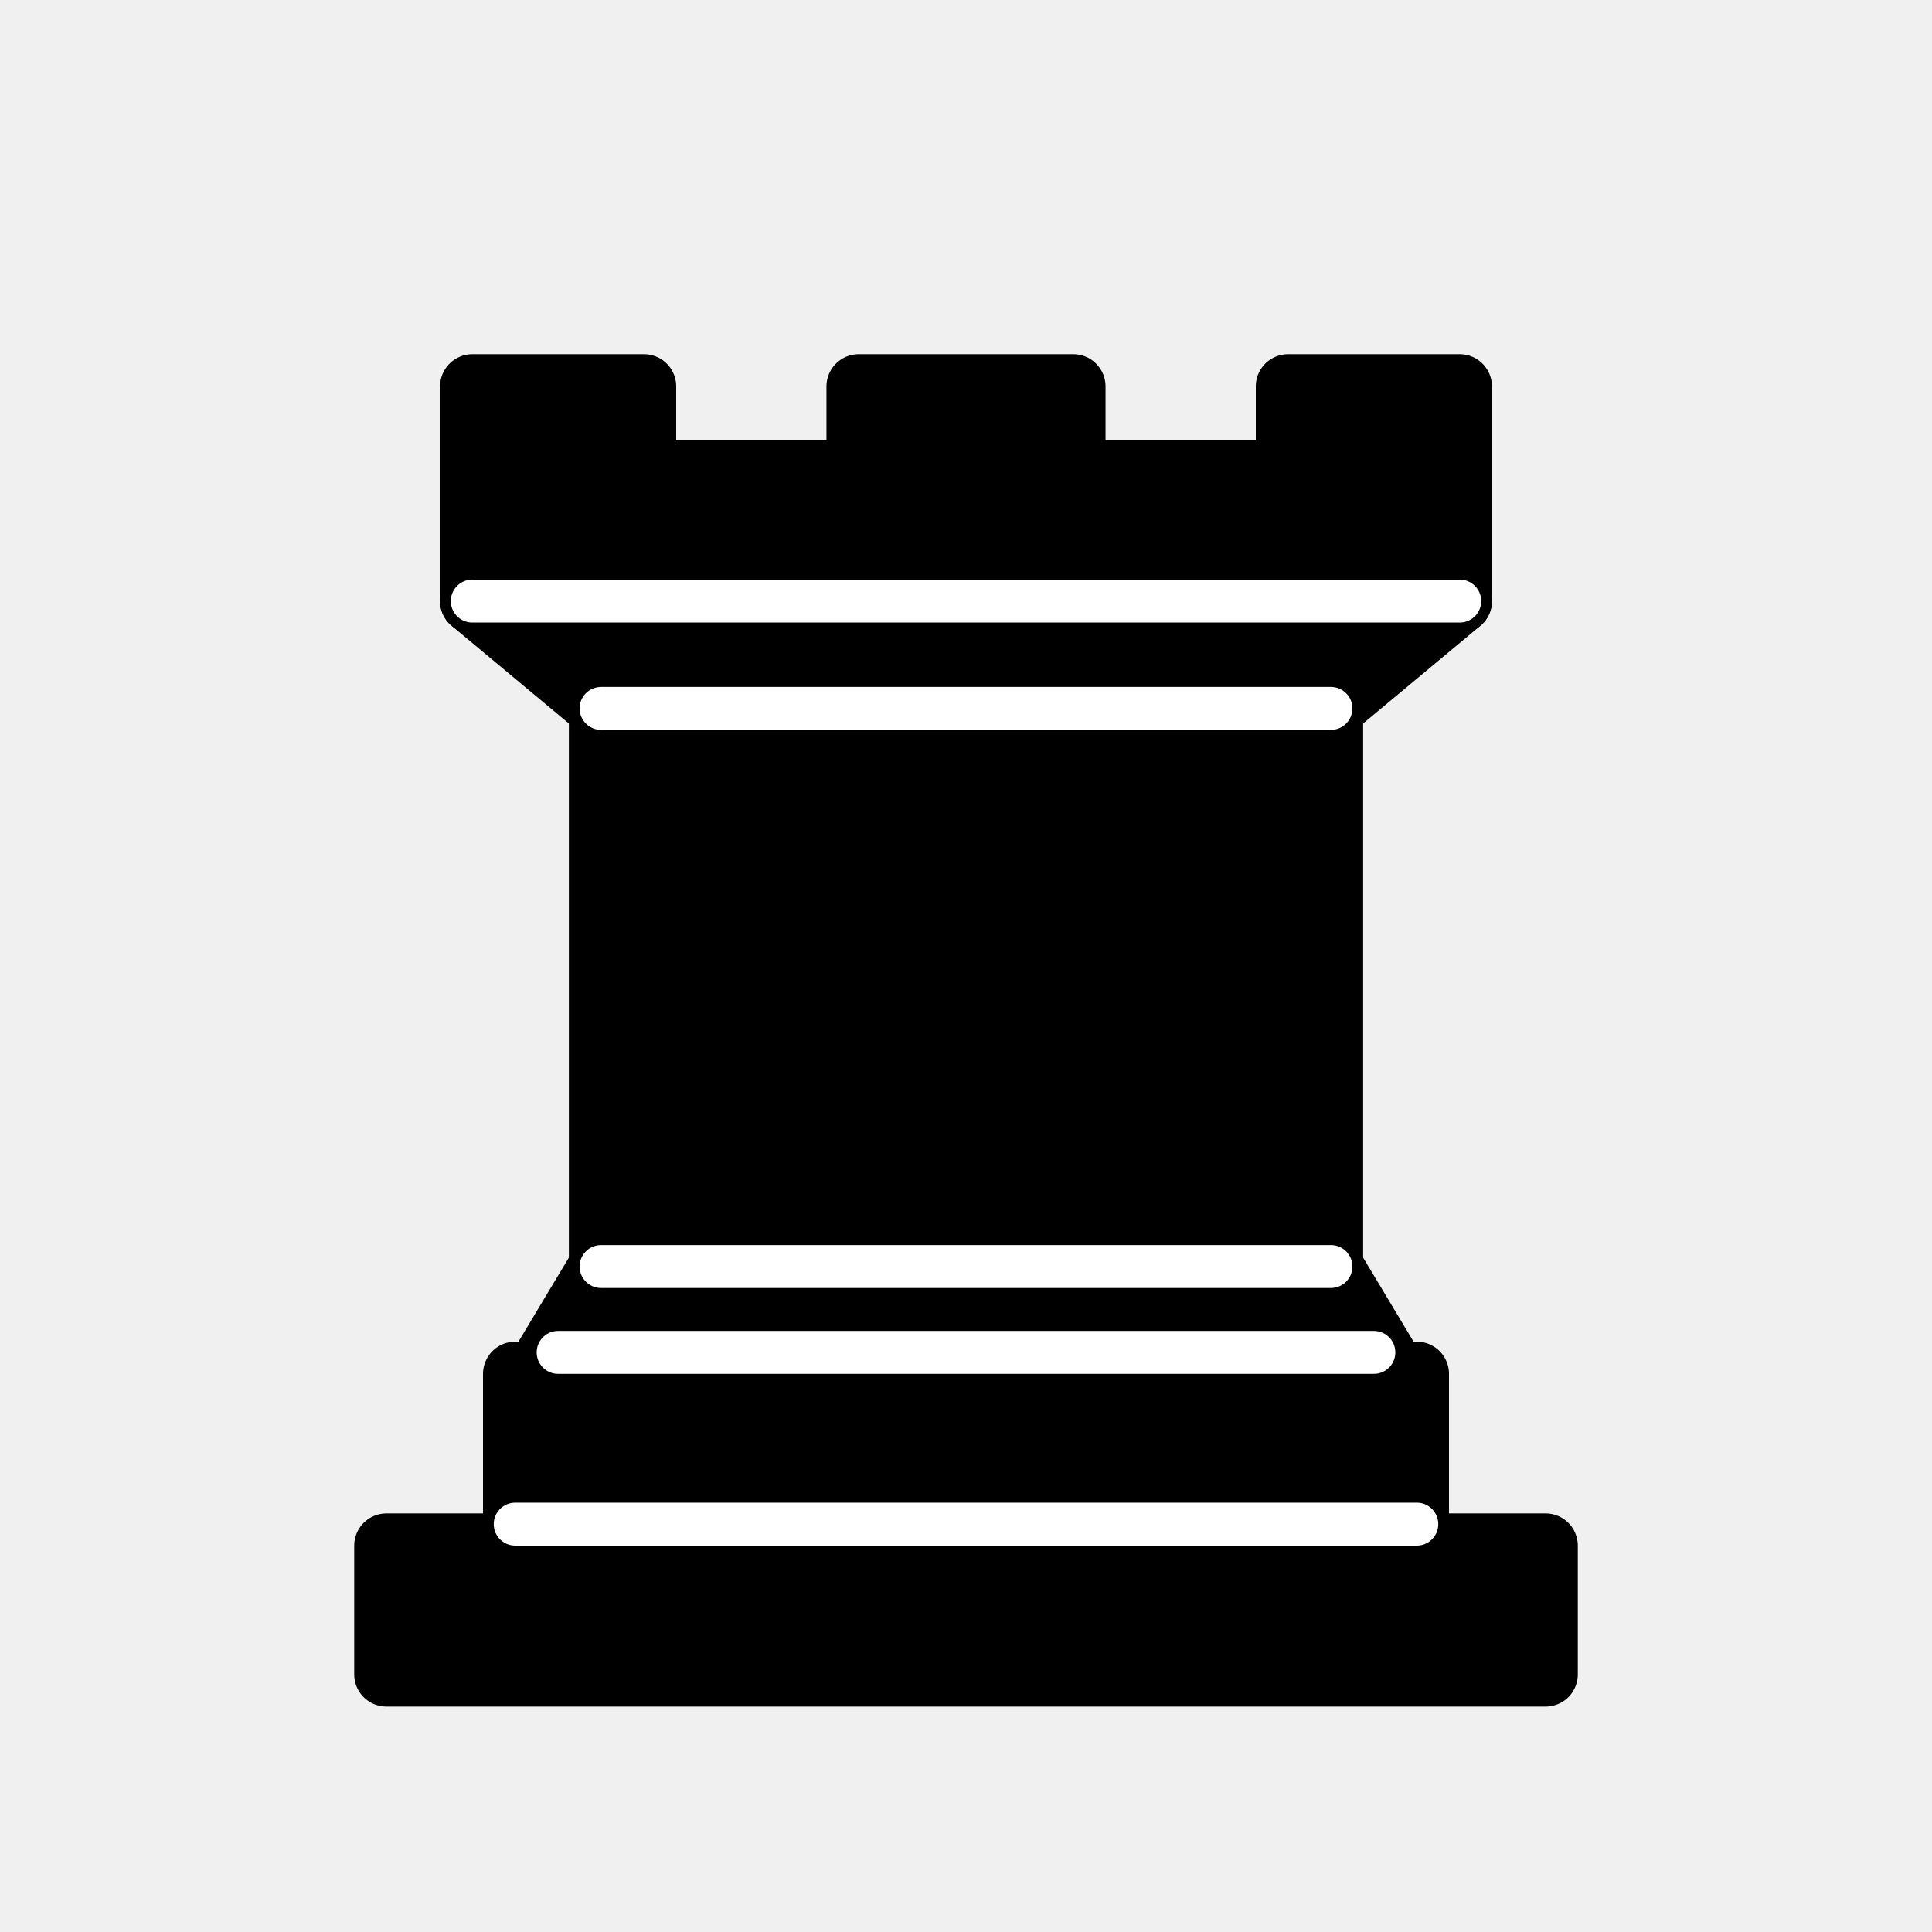
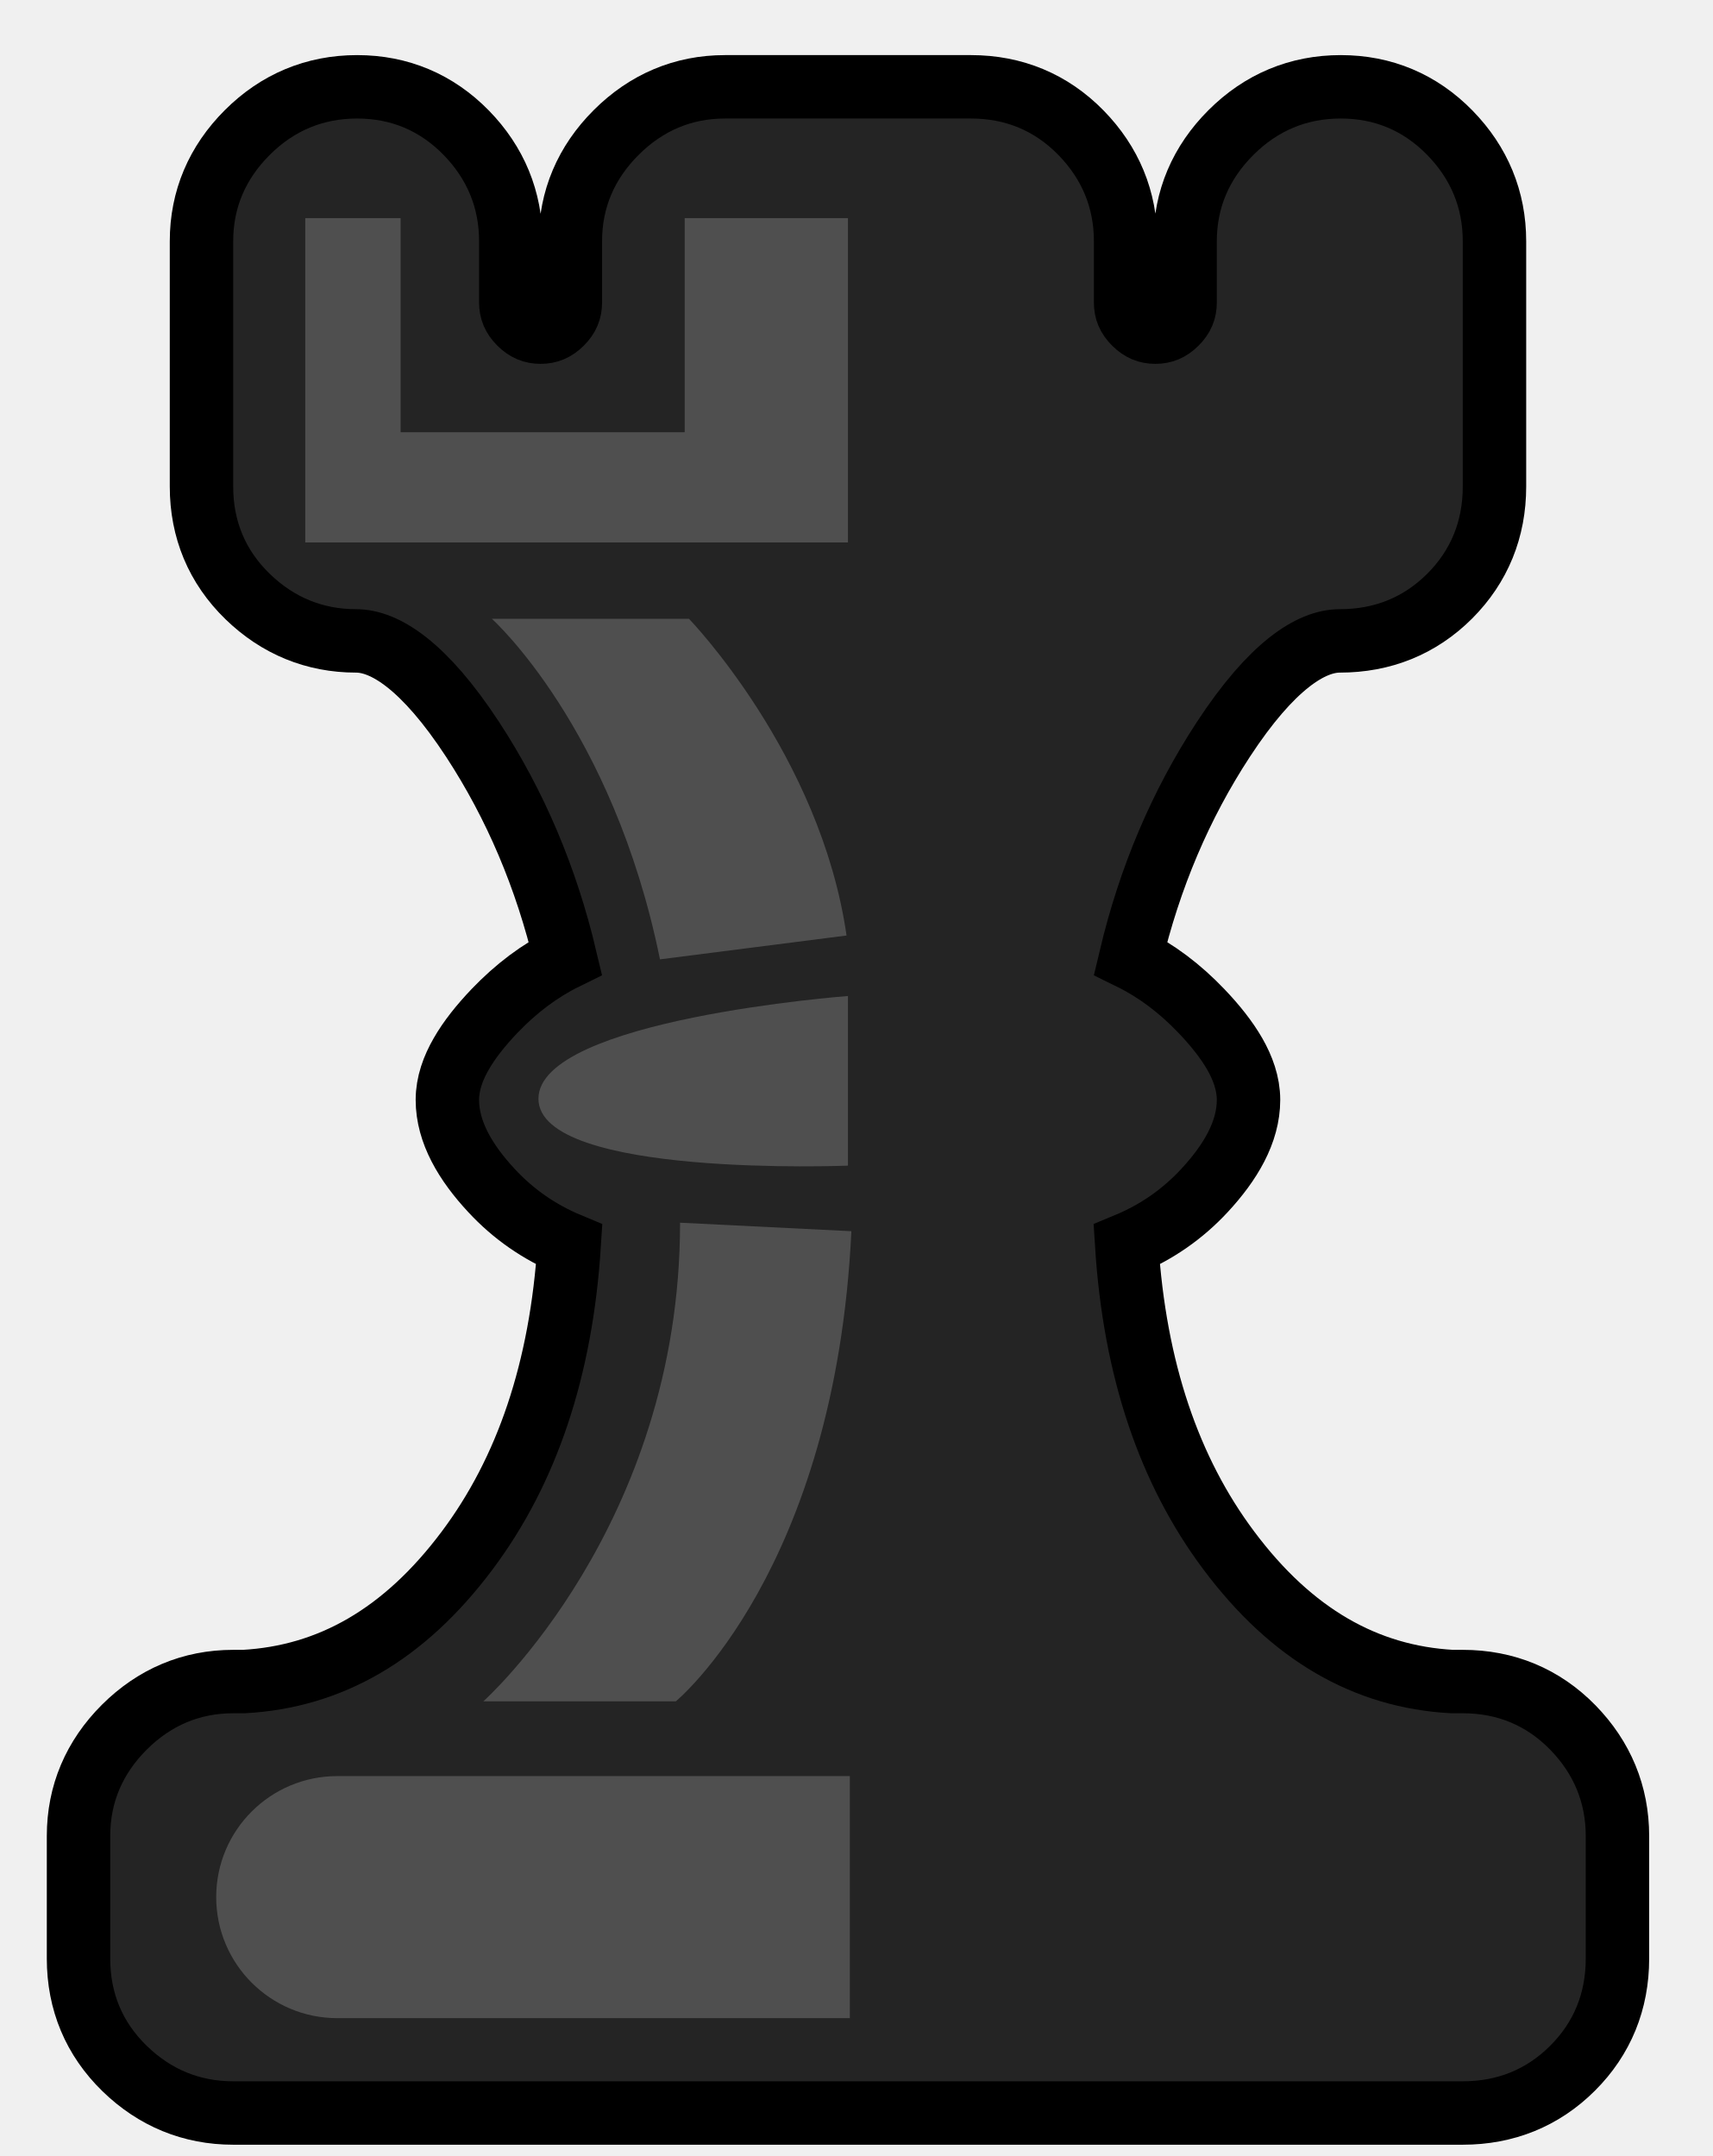
- <svg xmlns="http://www.w3.org/2000/svg" version="1.1" width="45" height="45">
-   <g style="opacity:1; fill:000000; fill-opacity:1; fill-rule:evenodd; stroke:#000000; stroke-width:1.5; stroke-linecap:round;stroke-linejoin:round;stroke-miterlimit:4; stroke-dasharray:none; stroke-opacity:1;">
-     <path d="M 9,39 L 36,39 L 36,36 L 9,36 L 9,39 z " style="stroke-linecap:butt;" />
-     <path d="M 12.5,32 L 14,29.5 L 31,29.5 L 32.5,32 L 12.5,32 z " style="stroke-linecap:butt;" />
-     <path d="M 12,36 L 12,32 L 33,32 L 33,36 L 12,36 z " style="stroke-linecap:butt;" />
-     <path d="M 14,29.5 L 14,16.5 L 31,16.5 L 31,29.5 L 14,29.5 z " style="stroke-linecap:butt;stroke-linejoin:miter;" />
-     <path d="M 14,16.5 L 11,14 L 34,14 L 31,16.5 L 14,16.5 z " style="stroke-linecap:butt;" />
-     <path d="M 11,14 L 11,9 L 15,9 L 15,11 L 20,11 L 20,9 L 25,9 L 25,11 L 30,11 L 30,9 L 34,9 L 34,14 L 11,14 z " style="stroke-linecap:butt;" />
-     <path d="M 12,35.5 L 33,35.5 L 33,35.5" style="fill:none; stroke:#ffffff; stroke-width:1; stroke-linejoin:miter;" />
-     <path d="M 13,31.5 L 32,31.5" style="fill:none; stroke:#ffffff; stroke-width:1; stroke-linejoin:miter;" />
-     <path d="M 14,29.5 L 31,29.5" style="fill:none; stroke:#ffffff; stroke-width:1; stroke-linejoin:miter;" />
-     <path d="M 14,16.5 L 31,16.5" style="fill:none; stroke:#ffffff; stroke-width:1; stroke-linejoin:miter;" />
-     <path d="M 11,14 L 34,14" style="fill:none; stroke:#ffffff; stroke-width:1; stroke-linejoin:miter;" />
-   </g>
+ <svg xmlns="http://www.w3.org/2000/svg" width="27" height="34" viewBox="0 0 27 34" fill="none">
+   <path d="M3.677 33.322H23.064C23.736 33.322 24.325 33.086 24.795 32.616C25.266 32.147 25.503 31.559 25.503 30.887V28.953C25.503 28.295 25.262 27.717 24.8 27.243C24.33 26.762 23.741 26.518 23.064 26.518H22.895C21.539 26.443 20.369 25.781 19.375 24.451C18.436 23.197 17.89 21.598 17.765 19.627C18.235 19.432 18.646 19.148 18.993 18.773C19.396 18.338 19.686 17.857 19.686 17.345C19.686 17.087 19.595 16.841 19.469 16.621C19.341 16.398 19.161 16.171 18.942 15.942C18.604 15.588 18.232 15.307 17.826 15.108C18.128 13.836 18.616 12.69 19.287 11.664C20.055 10.49 20.676 10.107 21.125 10.107C21.798 10.107 22.386 9.872 22.857 9.402C23.327 8.932 23.564 8.345 23.564 7.673V3.804C23.564 3.146 23.324 2.568 22.861 2.094C22.393 1.615 21.81 1.369 21.14 1.369C20.471 1.369 19.885 1.614 19.409 2.09C18.935 2.563 18.686 3.142 18.686 3.804V4.771C18.686 4.895 18.647 4.996 18.545 5.097C18.444 5.198 18.342 5.238 18.217 5.238C18.092 5.238 17.99 5.198 17.889 5.097C17.787 4.996 17.748 4.895 17.748 4.771V3.804C17.748 3.146 17.508 2.568 17.045 2.094C16.575 1.613 15.986 1.369 15.309 1.369H11.431C10.769 1.369 10.189 1.616 9.715 2.09C9.241 2.563 8.993 3.142 8.993 3.804V4.771C8.993 4.895 8.953 4.996 8.852 5.097C8.75 5.198 8.649 5.238 8.523 5.238C8.398 5.238 8.297 5.198 8.195 5.097C8.094 4.996 8.054 4.895 8.054 4.771V3.804C8.054 3.146 7.814 2.568 7.352 2.094C6.884 1.615 6.3 1.369 5.631 1.369C4.961 1.369 4.375 1.614 3.899 2.09C3.425 2.563 3.177 3.142 3.177 3.804V7.673C3.177 8.349 3.421 8.938 3.904 9.407C4.379 9.868 4.958 10.107 5.615 10.107C6.064 10.107 6.686 10.49 7.454 11.664C8.124 12.69 8.612 13.836 8.914 15.108C8.509 15.307 8.137 15.588 7.798 15.942C7.58 16.171 7.399 16.398 7.272 16.621C7.145 16.841 7.054 17.087 7.054 17.345C7.054 17.857 7.344 18.338 7.748 18.773C8.095 19.148 8.506 19.432 8.975 19.627C8.85 21.598 8.305 23.197 7.366 24.451C6.371 25.781 5.201 26.443 3.845 26.518H3.677C3.015 26.518 2.434 26.765 1.96 27.238C1.486 27.711 1.238 28.291 1.238 28.953V30.887C1.238 31.564 1.483 32.152 1.965 32.621C2.44 33.083 3.019 33.322 3.677 33.322Z" fill="#242424" stroke="black" />
+   <path d="M3.409 29.917C3.409 28.863 4.264 28.009 5.318 28.009H13.4V31.826H5.318C4.264 31.826 3.409 30.971 3.409 29.917Z" fill="#4F4F4F" />
+   <path d="M10.723 19.282C10.723 24.064 7.621 26.83 7.621 26.83L10.656 26.83C10.656 26.83 13.17 24.766 13.424 19.416L10.723 19.282Z" fill="#4F4F4F" />
+   <path d="M10.406 15.129C9.66 11.462 7.755 9.758 7.755 9.758L10.863 9.758C10.863 9.758 12.936 11.897 13.348 14.753L10.406 15.129Z" fill="#4F4F4F" />
+   <path d="M8.49 17.327C8.49 18.579 13.37 18.382 13.37 18.382V15.707C13.37 15.707 8.49 16.075 8.49 17.327Z" fill="#4F4F4F" />
+   <path d="M4.813 3.44H6.317V6.816H10.796V3.44H13.37V8.554H4.813V3.44Z" fill="#4F4F4F" />
</svg>
